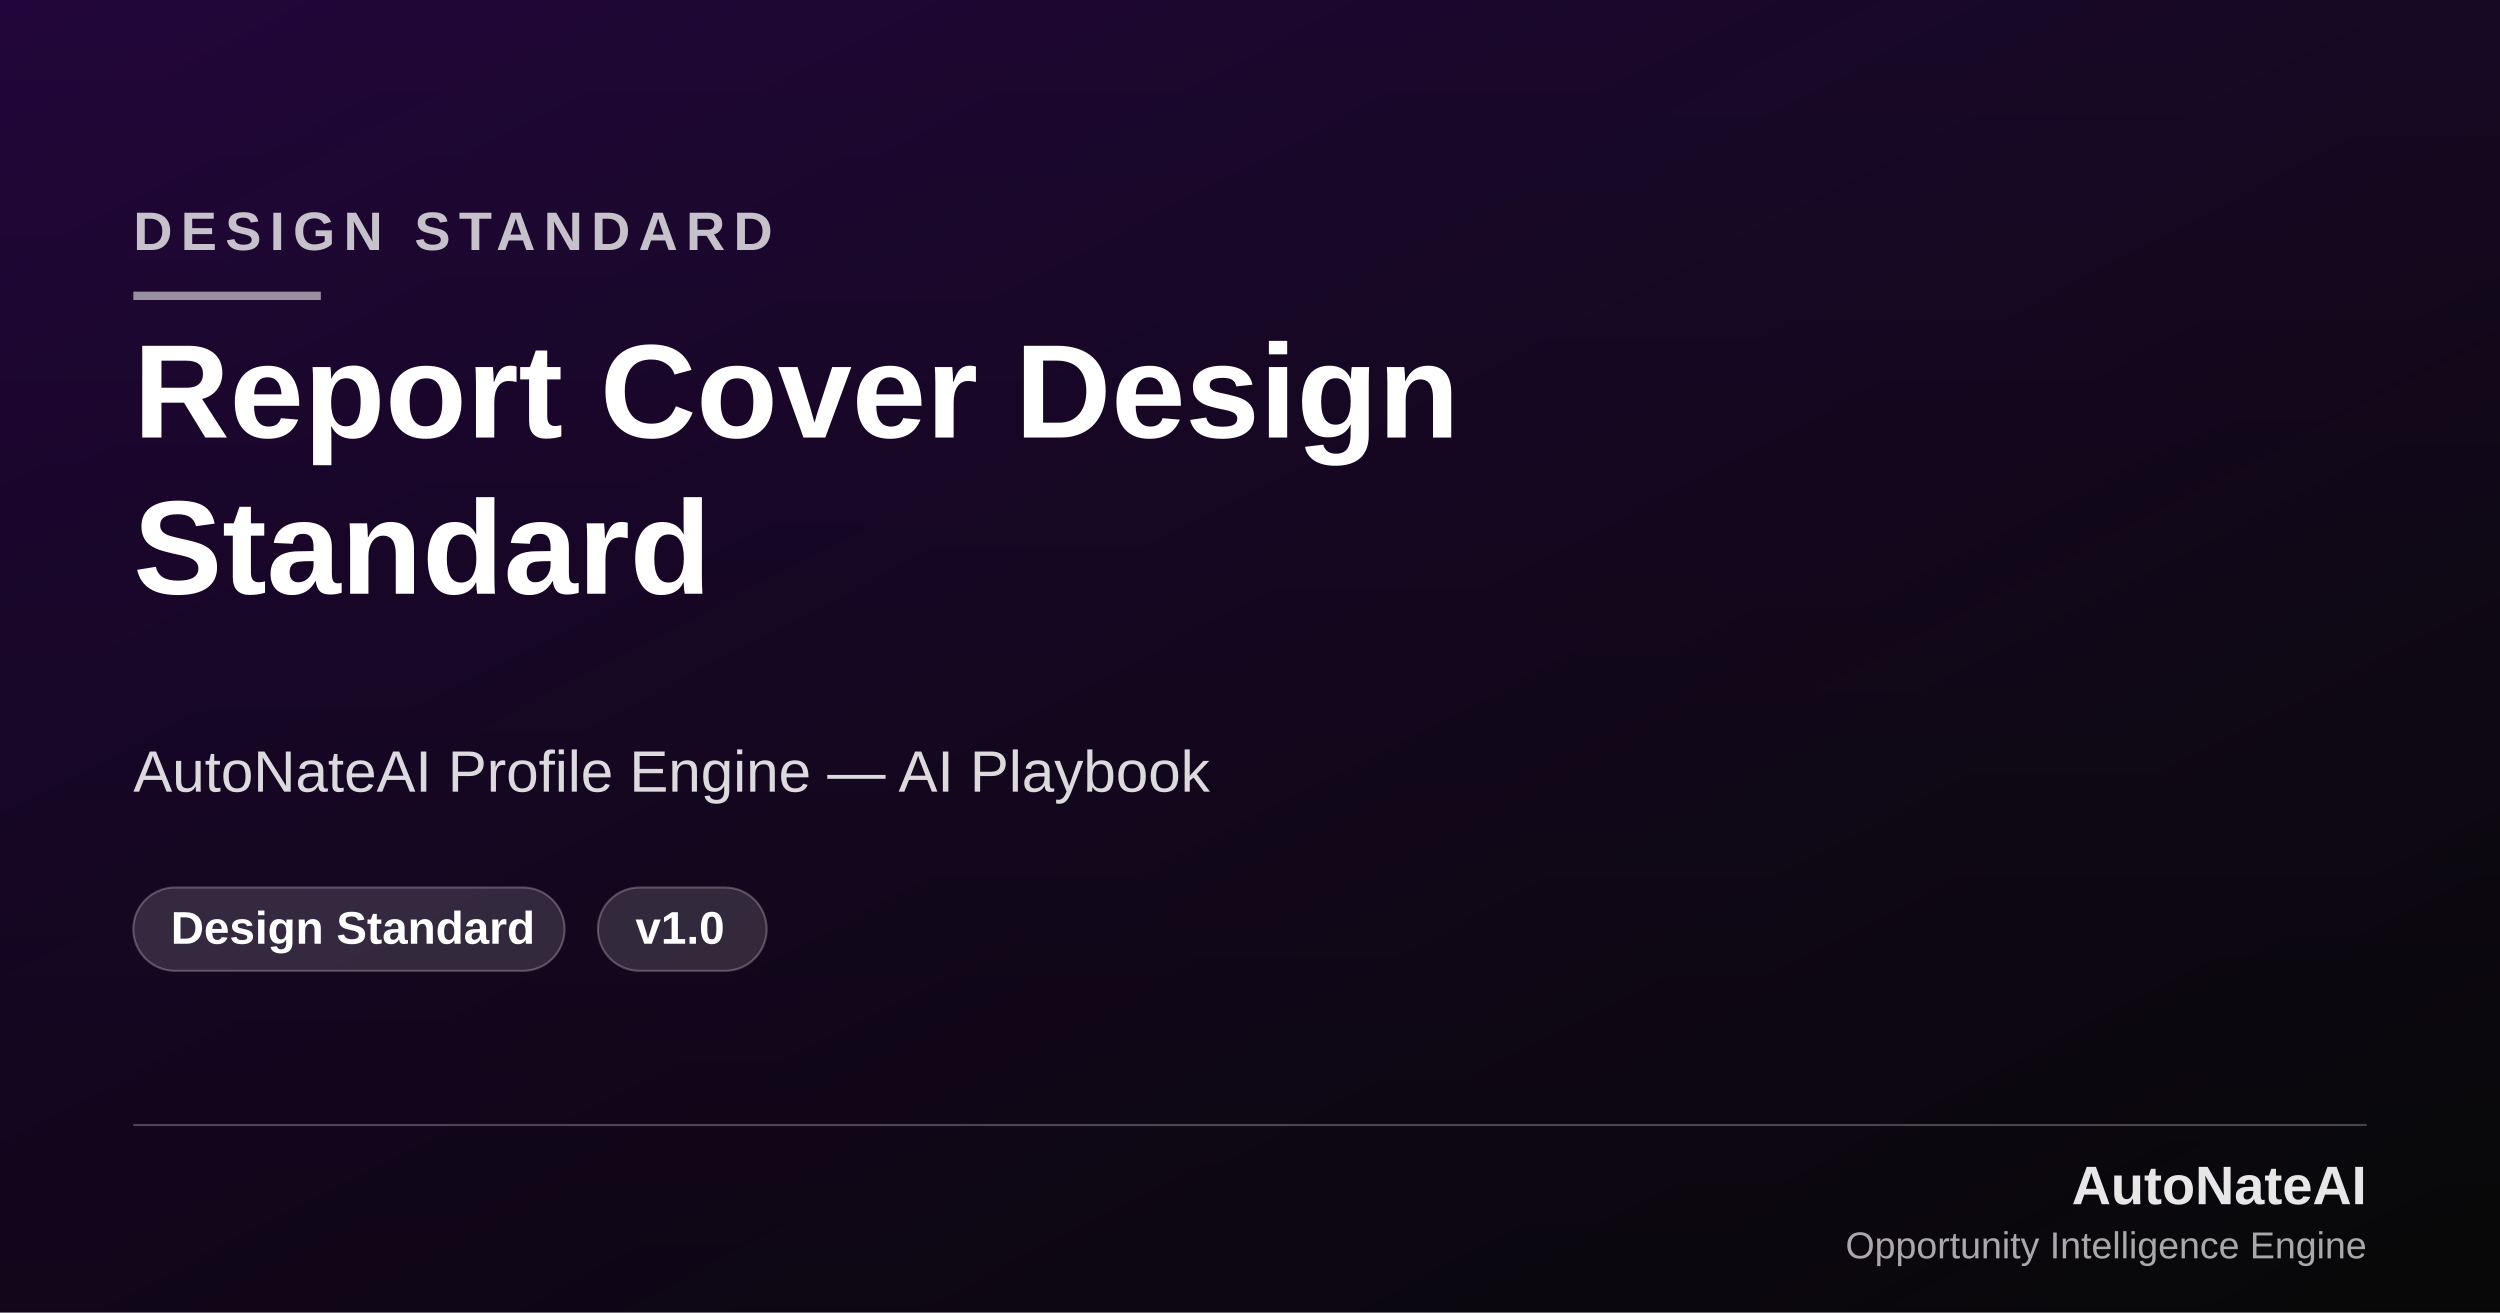
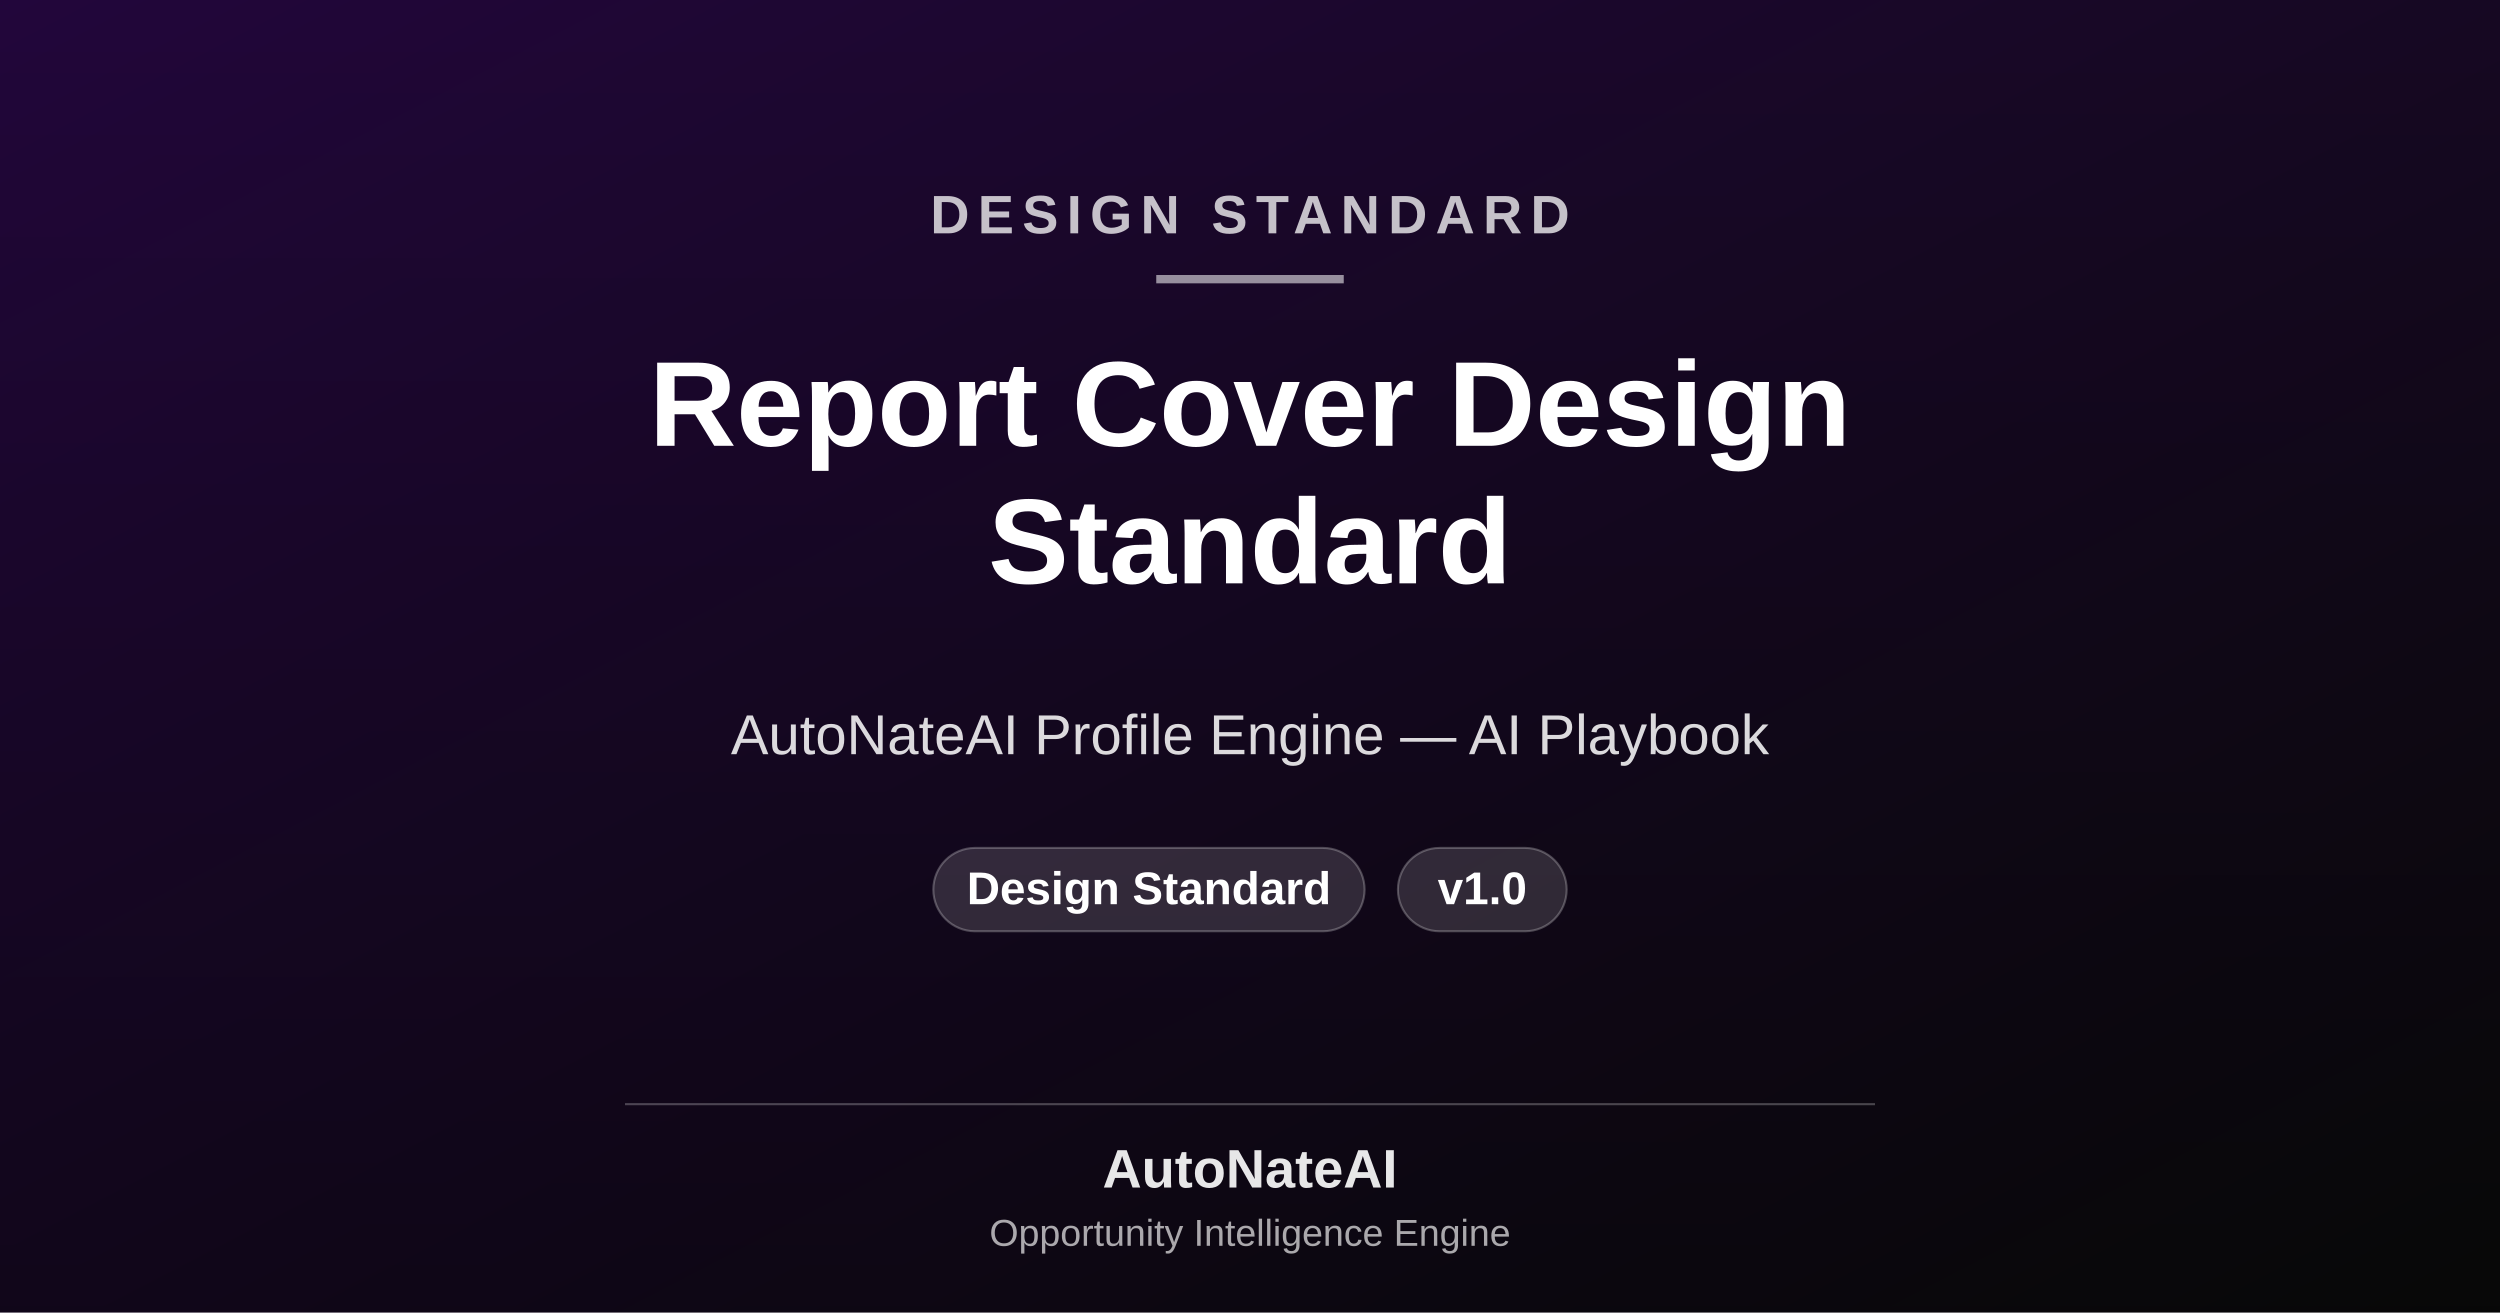
- <svg xmlns="http://www.w3.org/2000/svg" viewBox="0 0 1200 630">
+ <svg xmlns="http://www.w3.org/2000/svg" viewBox="0 0 1200 630" preserveAspectRatio="xMidYMid meet">
  <defs>
    <linearGradient id="grad-report-cover-design-standard-doc" x1="0%" y1="0%" x2="100%" y2="100%">
      <stop offset="0%" stop-color="#22063B" />
      <stop offset="100%" stop-color="#0A0A0A" />
    </linearGradient>
    <linearGradient id="grad-report-cover-design-standard-doc-fade" x1="0%" y1="0%" x2="0%" y2="100%">
      <stop offset="0%" stop-color="#000000" stop-opacity="0" />
      <stop offset="100%" stop-color="#000000" stop-opacity="0.25" />
    </linearGradient>
  </defs>
  <rect width="1200" height="630" fill="url(#grad-report-cover-design-standard-doc)" />
  <rect width="1200" height="630" fill="url(#grad-report-cover-design-standard-doc-fade)" />
-   <text x="64" y="120" font-family="Arial, Helvetica, sans-serif" font-size="26" font-weight="700" letter-spacing="4" fill="rgba(255,255,255,0.75)">DESIGN STANDARD</text>
-   <rect x="64" y="140" width="90" height="4" fill="rgba(255,255,255,0.55)" />
-   <text x="64" y="210" font-family="Arial, Helvetica, sans-serif" font-size="64" font-weight="800" fill="#FFFFFF">Report Cover Design</text>
-   <text x="64" y="285" font-family="Arial, Helvetica, sans-serif" font-size="64" font-weight="800" fill="#FFFFFF">Standard</text>
-   <text x="64" y="380" font-family="Arial, Helvetica, sans-serif" font-size="28" font-weight="500" fill="rgba(255,255,255,0.85)">AutoNateAI Profile Engine — AI Playbook</text>
+   <text x="600" y="112" text-anchor="middle" font-family="Arial, Helvetica, sans-serif" font-size="26" font-weight="700" letter-spacing="4" fill="rgba(255,255,255,0.75)">DESIGN STANDARD</text>
+   <rect x="555" y="132" width="90" height="4" fill="rgba(255,255,255,0.55)" />
+   <text x="600" y="214" text-anchor="middle" font-family="Arial, Helvetica, sans-serif" font-size="58" font-weight="800" fill="#FFFFFF">Report Cover Design</text>
+   <text x="600" y="280" text-anchor="middle" font-family="Arial, Helvetica, sans-serif" font-size="58" font-weight="800" fill="#FFFFFF">Standard</text>
+   <text x="600" y="362" text-anchor="middle" font-family="Arial, Helvetica, sans-serif" font-size="27" font-weight="500" fill="rgba(255,255,255,0.85)">AutoNateAI Profile Engine — AI Playbook</text>
  <g>
-     <rect x="64" y="426" width="207" height="40" rx="20" fill="rgba(255,255,255,0.14)" stroke="rgba(255,255,255,0.25)" />
-     <text x="82" y="453" font-family="Arial, Helvetica, sans-serif" font-size="22" font-weight="600" fill="#FFFFFF">Design Standard</text>
+     <rect x="448" y="407" width="207" height="40" rx="20" fill="rgba(255,255,255,0.14)" stroke="rgba(255,255,255,0.25)" />
+     <text x="551.5" y="434" text-anchor="middle" font-family="Arial, Helvetica, sans-serif" font-size="22" font-weight="600" fill="#FFFFFF">Design Standard</text>
  </g>
  <g>
-     <rect x="287" y="426" width="81" height="40" rx="20" fill="rgba(255,255,255,0.14)" stroke="rgba(255,255,255,0.25)" />
-     <text x="305" y="453" font-family="Arial, Helvetica, sans-serif" font-size="22" font-weight="600" fill="#FFFFFF">v1.0</text>
+     <rect x="671" y="407" width="81" height="40" rx="20" fill="rgba(255,255,255,0.14)" stroke="rgba(255,255,255,0.25)" />
+     <text x="711.5" y="434" text-anchor="middle" font-family="Arial, Helvetica, sans-serif" font-size="22" font-weight="600" fill="#FFFFFF">v1.0</text>
  </g>
-   <line x1="64" y1="540" x2="1136" y2="540" stroke="rgba(255,255,255,0.25)" />
-   <text x="1136" y="578" text-anchor="end" font-family="Arial, Helvetica, sans-serif" font-size="26" font-weight="800" fill="rgba(255,255,255,0.9)">AutoNateAI</text>
-   <text x="1136" y="604" text-anchor="end" font-family="Arial, Helvetica, sans-serif" font-size="18" font-weight="500" fill="rgba(255,255,255,0.65)">Opportunity Intelligence Engine</text>
+   <line x1="300" y1="530" x2="900" y2="530" stroke="rgba(255,255,255,0.25)" />
+   <text x="600" y="570" text-anchor="middle" font-family="Arial, Helvetica, sans-serif" font-size="26" font-weight="800" fill="rgba(255,255,255,0.9)">AutoNateAI</text>
+   <text x="600" y="598" text-anchor="middle" font-family="Arial, Helvetica, sans-serif" font-size="18" font-weight="500" fill="rgba(255,255,255,0.65)">Opportunity Intelligence Engine</text>
</svg>
